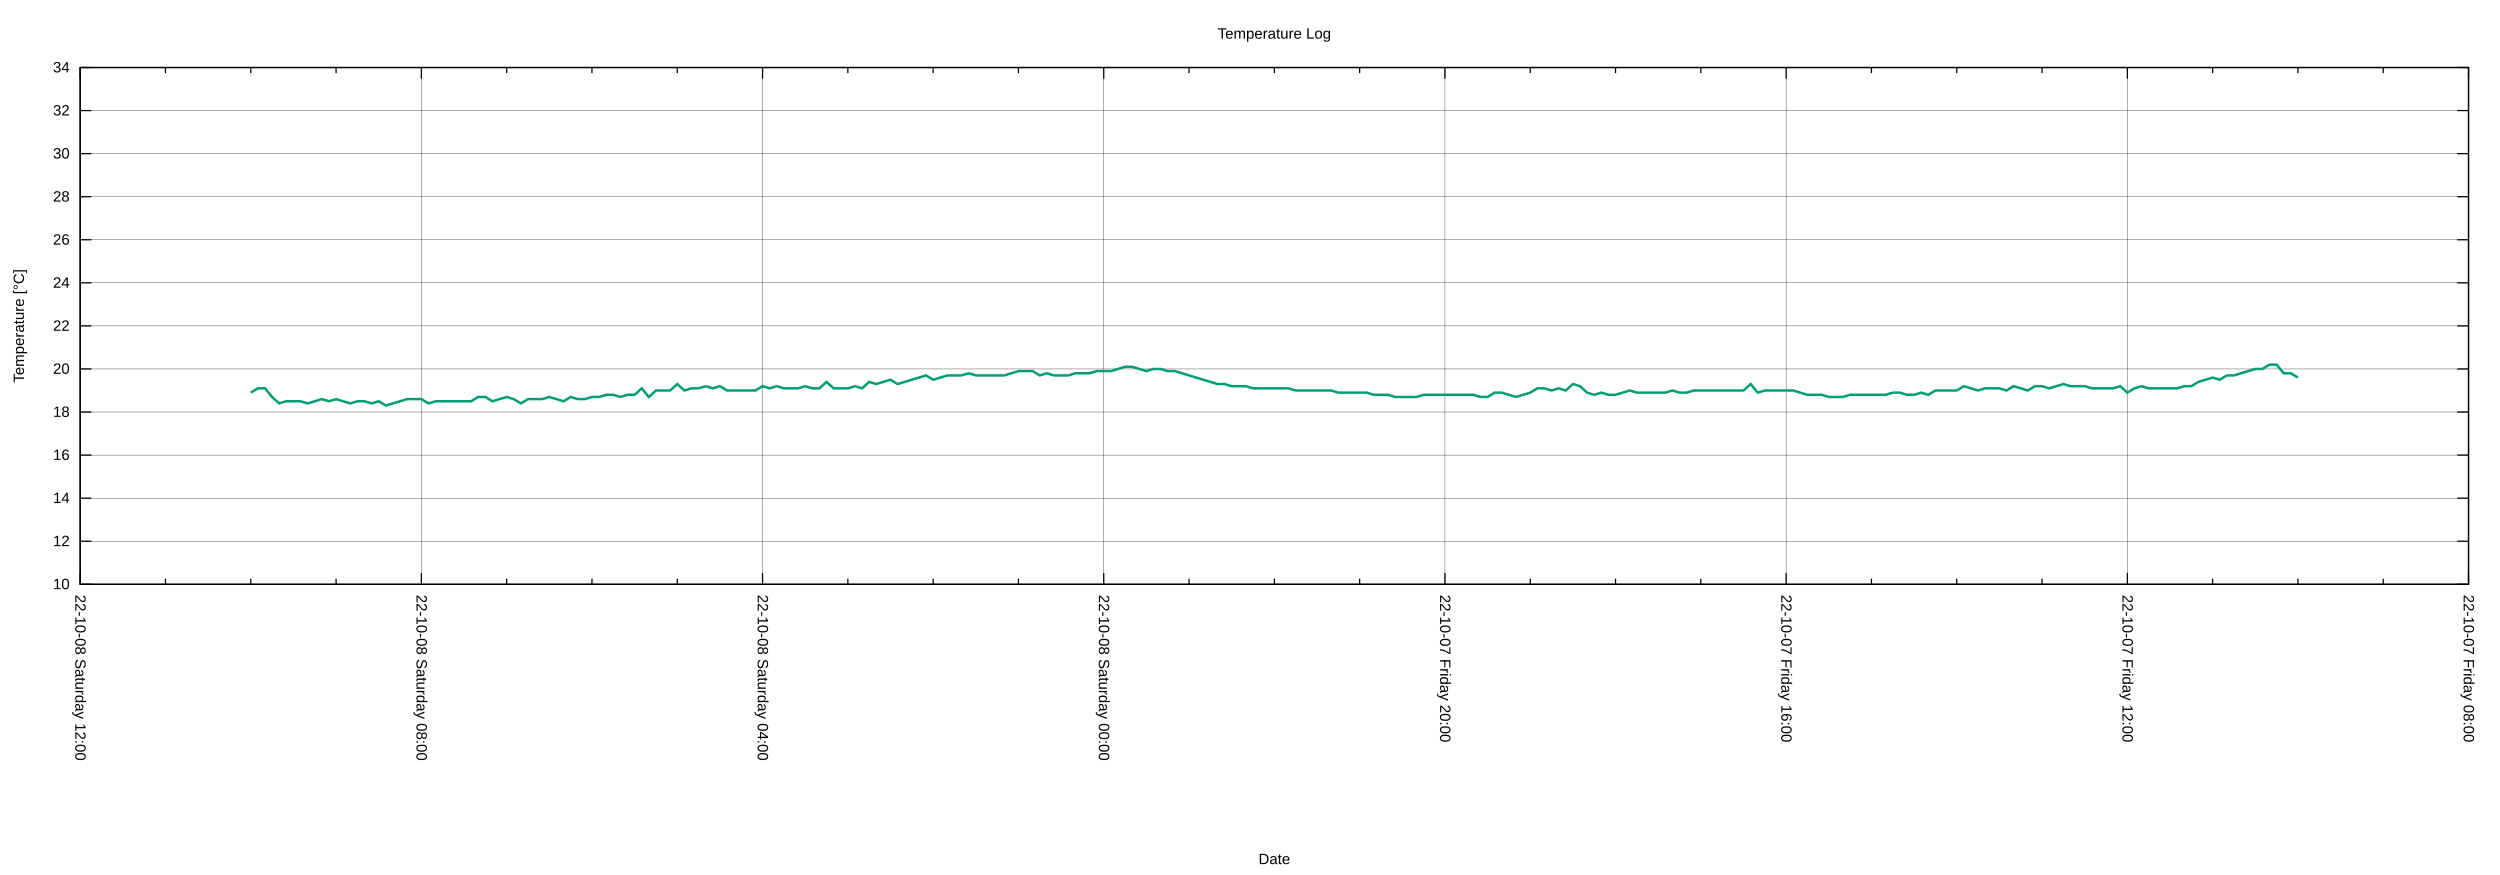
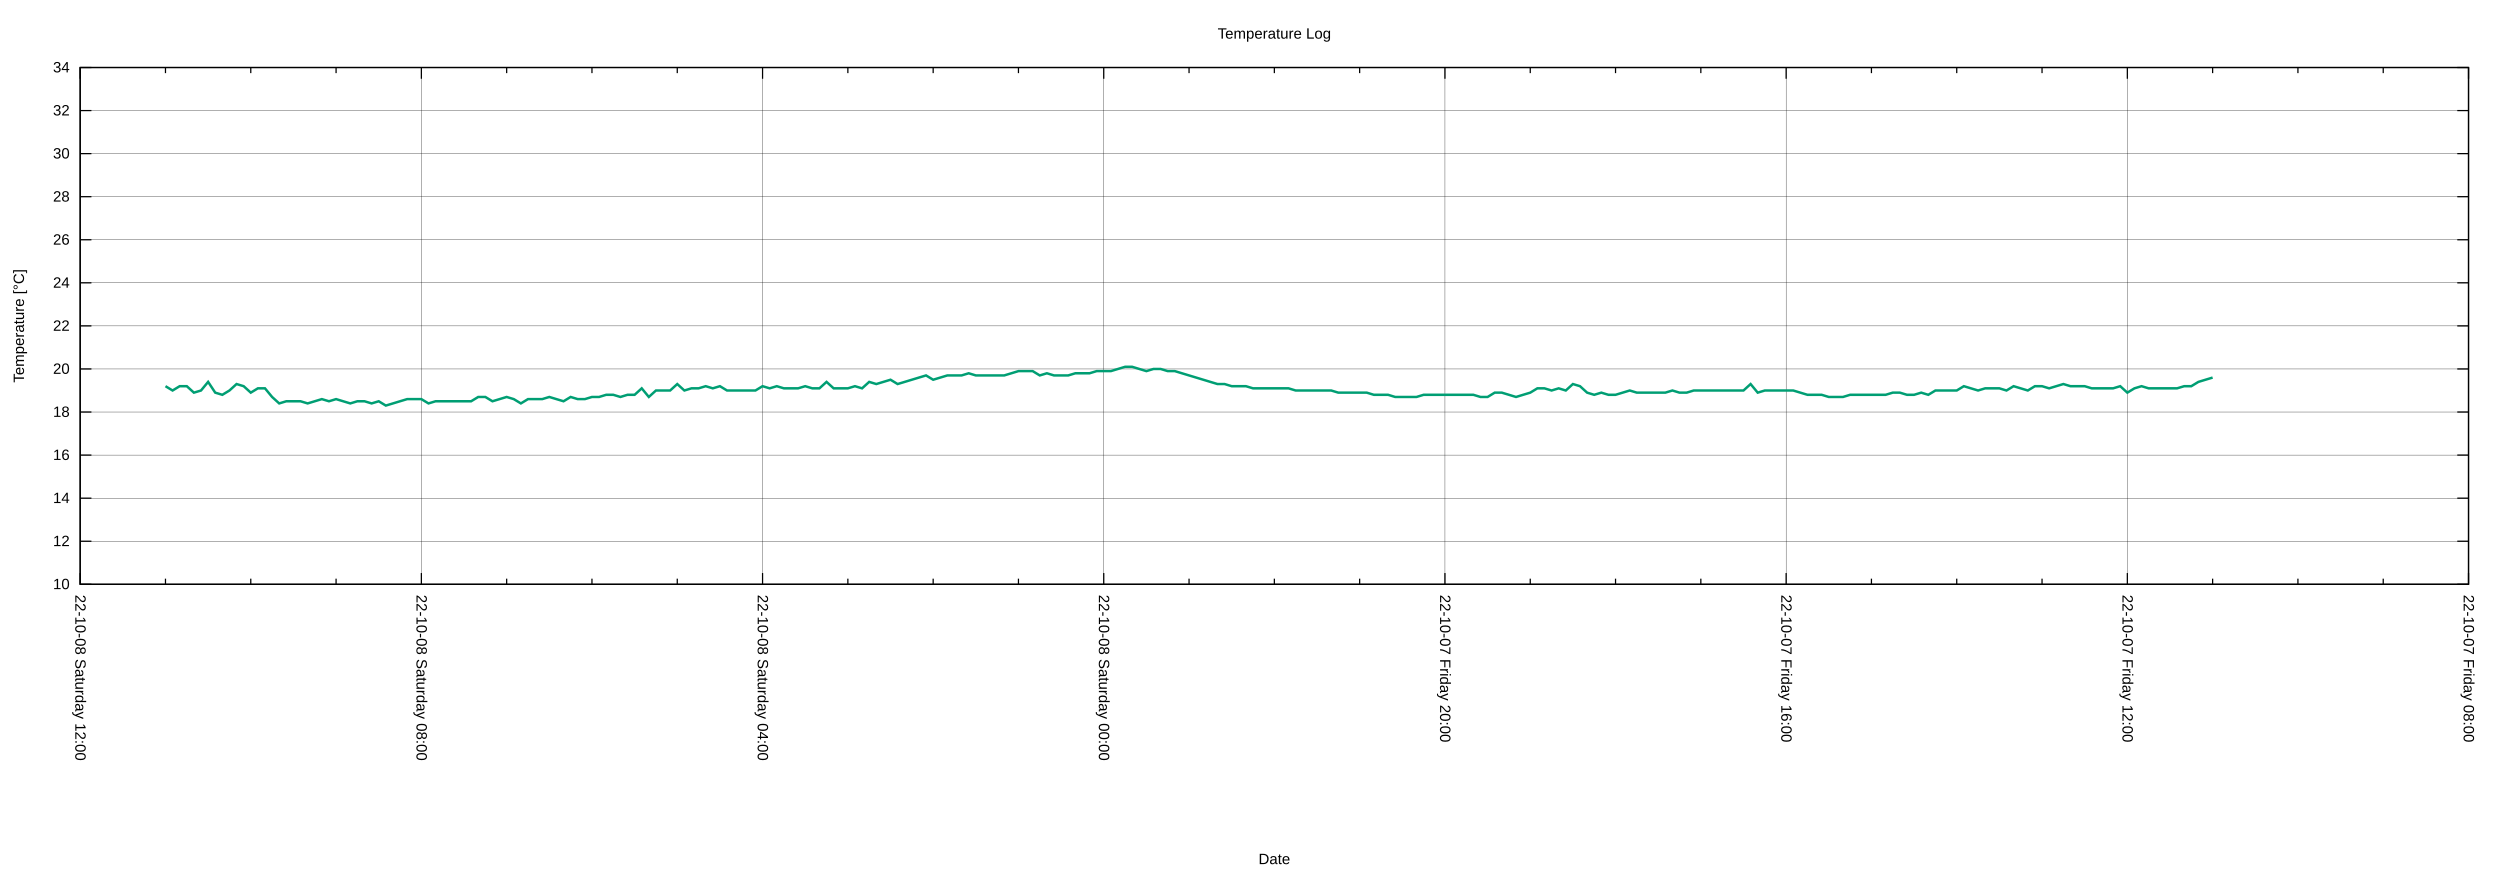
<svg xmlns="http://www.w3.org/2000/svg" xmlns:xlink="http://www.w3.org/1999/xlink" width="2000" height="700" viewBox="0 0 2000 700">
  <g id="gnuplot_canvas">
    <rect x="0" y="0" width="2000" height="700" fill="none" />
    <defs>
      <circle id="gpDot" r="0.5" stroke-width="0.5" stroke="currentColor" />
      <path id="gpPt0" stroke-width="0.222" stroke="currentColor" d="M-1,0 h2 M0,-1 v2" />
      <path id="gpPt1" stroke-width="0.222" stroke="currentColor" d="M-1,-1 L1,1 M1,-1 L-1,1" />
      <path id="gpPt2" stroke-width="0.222" stroke="currentColor" d="M-1,0 L1,0 M0,-1 L0,1 M-1,-1 L1,1 M-1,1 L1,-1" />
      <rect id="gpPt3" stroke-width="0.222" stroke="currentColor" x="-1" y="-1" width="2" height="2" />
      <rect id="gpPt4" stroke-width="0.222" stroke="currentColor" fill="currentColor" x="-1" y="-1" width="2" height="2" />
      <circle id="gpPt5" stroke-width="0.222" stroke="currentColor" cx="0" cy="0" r="1" />
      <use xlink:href="#gpPt5" id="gpPt6" fill="currentColor" stroke="none" />
      <path id="gpPt7" stroke-width="0.222" stroke="currentColor" d="M0,-1.33 L-1.33,0.67 L1.33,0.67 z" />
      <use xlink:href="#gpPt7" id="gpPt8" fill="currentColor" stroke="none" />
      <use xlink:href="#gpPt7" id="gpPt9" stroke="currentColor" transform="rotate(180)" />
      <use xlink:href="#gpPt9" id="gpPt10" fill="currentColor" stroke="none" />
      <use xlink:href="#gpPt3" id="gpPt11" stroke="currentColor" transform="rotate(45)" />
      <use xlink:href="#gpPt11" id="gpPt12" fill="currentColor" stroke="none" />
      <path id="gpPt13" stroke-width="0.222" stroke="currentColor" d="M0,1.330 L1.265,0.411 L0.782,-1.067 L-0.782,-1.076 L-1.265,0.411 z" />
      <use xlink:href="#gpPt13" id="gpPt14" fill="currentColor" stroke="none" />
      <filter id="textbox" filterUnits="objectBoundingBox" x="0" y="0" height="1" width="1">
        <feFlood flood-color="white" flood-opacity="1" result="bgnd" />
        <feComposite in="SourceGraphic" in2="bgnd" operator="atop" />
      </filter>
      <filter id="greybox" filterUnits="objectBoundingBox" x="0" y="0" height="1" width="1">
        <feFlood flood-color="lightgrey" flood-opacity="1" result="grey" />
        <feComposite in="SourceGraphic" in2="grey" operator="atop" />
      </filter>
    </defs>
    <g fill="none" color="white" stroke="currentColor" stroke-width="1.00" stroke-linecap="butt" stroke-linejoin="miter">
</g>
    <g fill="none" color="black" stroke="currentColor" stroke-width="1.00" stroke-linecap="butt" stroke-linejoin="miter">
</g>
    <g fill="none" color="black" stroke="black" stroke-width="0.25" stroke-linecap="butt" stroke-linejoin="miter">
</g>
    <g fill="none" color="black" stroke="currentColor" stroke-width="0.25" stroke-linecap="butt" stroke-linejoin="miter">
      <path stroke="black" class="gridline" d="M64.14,467.43 L1974.82,467.43  " />
    </g>
    <g fill="none" color="black" stroke="black" stroke-width="1.00" stroke-linecap="butt" stroke-linejoin="miter">
</g>
    <g fill="none" color="black" stroke="currentColor" stroke-width="1.00" stroke-linecap="butt" stroke-linejoin="miter">
      <path stroke="black" d="M64.14,467.43 L73.14,467.43 M1974.82,467.43 L1965.82,467.43  " />
      <g transform="translate(55.75,471.33)" stroke="none" fill="black" font-family="Arial" font-size="12.00" text-anchor="end">
        <text>
          <tspan font-family="Arial"> 10</tspan>
        </text>
      </g>
    </g>
    <g fill="none" color="black" stroke="currentColor" stroke-width="1.00" stroke-linecap="butt" stroke-linejoin="miter">
</g>
    <g fill="none" color="black" stroke="black" stroke-width="0.25" stroke-linecap="butt" stroke-linejoin="miter">
</g>
    <g fill="none" color="black" stroke="currentColor" stroke-width="0.25" stroke-linecap="butt" stroke-linejoin="miter">
      <path stroke="black" class="gridline" d="M64.14,432.98 L1974.82,432.98  " />
    </g>
    <g fill="none" color="black" stroke="black" stroke-width="1.00" stroke-linecap="butt" stroke-linejoin="miter">
</g>
    <g fill="none" color="black" stroke="currentColor" stroke-width="1.00" stroke-linecap="butt" stroke-linejoin="miter">
      <path stroke="black" d="M64.14,432.98 L73.14,432.98 M1974.82,432.98 L1965.82,432.98  " />
      <g transform="translate(55.75,436.88)" stroke="none" fill="black" font-family="Arial" font-size="12.00" text-anchor="end">
        <text>
          <tspan font-family="Arial"> 12</tspan>
        </text>
      </g>
    </g>
    <g fill="none" color="black" stroke="currentColor" stroke-width="1.00" stroke-linecap="butt" stroke-linejoin="miter">
</g>
    <g fill="none" color="black" stroke="black" stroke-width="0.25" stroke-linecap="butt" stroke-linejoin="miter">
</g>
    <g fill="none" color="black" stroke="currentColor" stroke-width="0.25" stroke-linecap="butt" stroke-linejoin="miter">
      <path stroke="black" class="gridline" d="M64.14,398.53 L1974.82,398.53  " />
    </g>
    <g fill="none" color="black" stroke="black" stroke-width="1.00" stroke-linecap="butt" stroke-linejoin="miter">
</g>
    <g fill="none" color="black" stroke="currentColor" stroke-width="1.00" stroke-linecap="butt" stroke-linejoin="miter">
      <path stroke="black" d="M64.14,398.53 L73.14,398.53 M1974.82,398.53 L1965.82,398.53  " />
      <g transform="translate(55.75,402.43)" stroke="none" fill="black" font-family="Arial" font-size="12.00" text-anchor="end">
        <text>
          <tspan font-family="Arial"> 14</tspan>
        </text>
      </g>
    </g>
    <g fill="none" color="black" stroke="currentColor" stroke-width="1.00" stroke-linecap="butt" stroke-linejoin="miter">
</g>
    <g fill="none" color="black" stroke="black" stroke-width="0.25" stroke-linecap="butt" stroke-linejoin="miter">
</g>
    <g fill="none" color="black" stroke="currentColor" stroke-width="0.25" stroke-linecap="butt" stroke-linejoin="miter">
      <path stroke="black" class="gridline" d="M64.14,364.07 L1974.82,364.07  " />
    </g>
    <g fill="none" color="black" stroke="black" stroke-width="1.00" stroke-linecap="butt" stroke-linejoin="miter">
</g>
    <g fill="none" color="black" stroke="currentColor" stroke-width="1.00" stroke-linecap="butt" stroke-linejoin="miter">
      <path stroke="black" d="M64.14,364.07 L73.14,364.07 M1974.82,364.07 L1965.82,364.07  " />
      <g transform="translate(55.75,367.97)" stroke="none" fill="black" font-family="Arial" font-size="12.00" text-anchor="end">
        <text>
          <tspan font-family="Arial"> 16</tspan>
        </text>
      </g>
    </g>
    <g fill="none" color="black" stroke="currentColor" stroke-width="1.00" stroke-linecap="butt" stroke-linejoin="miter">
</g>
    <g fill="none" color="black" stroke="black" stroke-width="0.25" stroke-linecap="butt" stroke-linejoin="miter">
</g>
    <g fill="none" color="black" stroke="currentColor" stroke-width="0.25" stroke-linecap="butt" stroke-linejoin="miter">
      <path stroke="black" class="gridline" d="M64.14,329.62 L1974.82,329.62  " />
    </g>
    <g fill="none" color="black" stroke="black" stroke-width="1.00" stroke-linecap="butt" stroke-linejoin="miter">
</g>
    <g fill="none" color="black" stroke="currentColor" stroke-width="1.00" stroke-linecap="butt" stroke-linejoin="miter">
      <path stroke="black" d="M64.14,329.62 L73.14,329.62 M1974.82,329.62 L1965.82,329.62  " />
      <g transform="translate(55.75,333.52)" stroke="none" fill="black" font-family="Arial" font-size="12.00" text-anchor="end">
        <text>
          <tspan font-family="Arial"> 18</tspan>
        </text>
      </g>
    </g>
    <g fill="none" color="black" stroke="currentColor" stroke-width="1.00" stroke-linecap="butt" stroke-linejoin="miter">
</g>
    <g fill="none" color="black" stroke="black" stroke-width="0.25" stroke-linecap="butt" stroke-linejoin="miter">
</g>
    <g fill="none" color="black" stroke="currentColor" stroke-width="0.25" stroke-linecap="butt" stroke-linejoin="miter">
      <path stroke="black" class="gridline" d="M64.14,295.17 L1974.82,295.17  " />
    </g>
    <g fill="none" color="black" stroke="black" stroke-width="1.00" stroke-linecap="butt" stroke-linejoin="miter">
</g>
    <g fill="none" color="black" stroke="currentColor" stroke-width="1.00" stroke-linecap="butt" stroke-linejoin="miter">
      <path stroke="black" d="M64.14,295.17 L73.14,295.17 M1974.82,295.17 L1965.82,295.17  " />
      <g transform="translate(55.75,299.07)" stroke="none" fill="black" font-family="Arial" font-size="12.00" text-anchor="end">
        <text>
          <tspan font-family="Arial"> 20</tspan>
        </text>
      </g>
    </g>
    <g fill="none" color="black" stroke="currentColor" stroke-width="1.00" stroke-linecap="butt" stroke-linejoin="miter">
</g>
    <g fill="none" color="black" stroke="black" stroke-width="0.25" stroke-linecap="butt" stroke-linejoin="miter">
</g>
    <g fill="none" color="black" stroke="currentColor" stroke-width="0.25" stroke-linecap="butt" stroke-linejoin="miter">
      <path stroke="black" class="gridline" d="M64.14,260.72 L1974.82,260.72  " />
    </g>
    <g fill="none" color="black" stroke="black" stroke-width="1.00" stroke-linecap="butt" stroke-linejoin="miter">
</g>
    <g fill="none" color="black" stroke="currentColor" stroke-width="1.00" stroke-linecap="butt" stroke-linejoin="miter">
      <path stroke="black" d="M64.14,260.72 L73.14,260.72 M1974.82,260.72 L1965.82,260.72  " />
      <g transform="translate(55.75,264.62)" stroke="none" fill="black" font-family="Arial" font-size="12.00" text-anchor="end">
        <text>
          <tspan font-family="Arial"> 22</tspan>
        </text>
      </g>
    </g>
    <g fill="none" color="black" stroke="currentColor" stroke-width="1.00" stroke-linecap="butt" stroke-linejoin="miter">
</g>
    <g fill="none" color="black" stroke="black" stroke-width="0.25" stroke-linecap="butt" stroke-linejoin="miter">
</g>
    <g fill="none" color="black" stroke="currentColor" stroke-width="0.25" stroke-linecap="butt" stroke-linejoin="miter">
      <path stroke="black" class="gridline" d="M64.14,226.27 L1974.82,226.27  " />
    </g>
    <g fill="none" color="black" stroke="black" stroke-width="1.00" stroke-linecap="butt" stroke-linejoin="miter">
</g>
    <g fill="none" color="black" stroke="currentColor" stroke-width="1.00" stroke-linecap="butt" stroke-linejoin="miter">
      <path stroke="black" d="M64.14,226.27 L73.14,226.27 M1974.82,226.27 L1965.82,226.27  " />
      <g transform="translate(55.75,230.17)" stroke="none" fill="black" font-family="Arial" font-size="12.00" text-anchor="end">
        <text>
          <tspan font-family="Arial"> 24</tspan>
        </text>
      </g>
    </g>
    <g fill="none" color="black" stroke="currentColor" stroke-width="1.00" stroke-linecap="butt" stroke-linejoin="miter">
</g>
    <g fill="none" color="black" stroke="black" stroke-width="0.25" stroke-linecap="butt" stroke-linejoin="miter">
</g>
    <g fill="none" color="black" stroke="currentColor" stroke-width="0.25" stroke-linecap="butt" stroke-linejoin="miter">
      <path stroke="black" class="gridline" d="M64.14,191.82 L1974.82,191.82  " />
    </g>
    <g fill="none" color="black" stroke="black" stroke-width="1.00" stroke-linecap="butt" stroke-linejoin="miter">
</g>
    <g fill="none" color="black" stroke="currentColor" stroke-width="1.00" stroke-linecap="butt" stroke-linejoin="miter">
      <path stroke="black" d="M64.14,191.82 L73.14,191.82 M1974.82,191.82 L1965.82,191.82  " />
      <g transform="translate(55.75,195.72)" stroke="none" fill="black" font-family="Arial" font-size="12.00" text-anchor="end">
        <text>
          <tspan font-family="Arial"> 26</tspan>
        </text>
      </g>
    </g>
    <g fill="none" color="black" stroke="currentColor" stroke-width="1.00" stroke-linecap="butt" stroke-linejoin="miter">
</g>
    <g fill="none" color="black" stroke="black" stroke-width="0.25" stroke-linecap="butt" stroke-linejoin="miter">
</g>
    <g fill="none" color="black" stroke="currentColor" stroke-width="0.25" stroke-linecap="butt" stroke-linejoin="miter">
      <path stroke="black" class="gridline" d="M64.14,157.36 L1974.82,157.36  " />
    </g>
    <g fill="none" color="black" stroke="black" stroke-width="1.00" stroke-linecap="butt" stroke-linejoin="miter">
</g>
    <g fill="none" color="black" stroke="currentColor" stroke-width="1.00" stroke-linecap="butt" stroke-linejoin="miter">
      <path stroke="black" d="M64.14,157.36 L73.14,157.36 M1974.82,157.36 L1965.82,157.36  " />
      <g transform="translate(55.75,161.26)" stroke="none" fill="black" font-family="Arial" font-size="12.00" text-anchor="end">
        <text>
          <tspan font-family="Arial"> 28</tspan>
        </text>
      </g>
    </g>
    <g fill="none" color="black" stroke="currentColor" stroke-width="1.00" stroke-linecap="butt" stroke-linejoin="miter">
</g>
    <g fill="none" color="black" stroke="black" stroke-width="0.25" stroke-linecap="butt" stroke-linejoin="miter">
</g>
    <g fill="none" color="black" stroke="currentColor" stroke-width="0.25" stroke-linecap="butt" stroke-linejoin="miter">
      <path stroke="black" class="gridline" d="M64.14,122.91 L1974.82,122.91  " />
    </g>
    <g fill="none" color="black" stroke="black" stroke-width="1.00" stroke-linecap="butt" stroke-linejoin="miter">
</g>
    <g fill="none" color="black" stroke="currentColor" stroke-width="1.00" stroke-linecap="butt" stroke-linejoin="miter">
      <path stroke="black" d="M64.14,122.91 L73.14,122.91 M1974.82,122.91 L1965.82,122.91  " />
      <g transform="translate(55.75,126.81)" stroke="none" fill="black" font-family="Arial" font-size="12.00" text-anchor="end">
        <text>
          <tspan font-family="Arial"> 30</tspan>
        </text>
      </g>
    </g>
    <g fill="none" color="black" stroke="currentColor" stroke-width="1.00" stroke-linecap="butt" stroke-linejoin="miter">
</g>
    <g fill="none" color="black" stroke="black" stroke-width="0.25" stroke-linecap="butt" stroke-linejoin="miter">
</g>
    <g fill="none" color="black" stroke="currentColor" stroke-width="0.25" stroke-linecap="butt" stroke-linejoin="miter">
      <path stroke="black" class="gridline" d="M64.14,88.46 L1974.82,88.46  " />
    </g>
    <g fill="none" color="black" stroke="black" stroke-width="1.00" stroke-linecap="butt" stroke-linejoin="miter">
</g>
    <g fill="none" color="black" stroke="currentColor" stroke-width="1.00" stroke-linecap="butt" stroke-linejoin="miter">
      <path stroke="black" d="M64.14,88.46 L73.14,88.46 M1974.82,88.46 L1965.82,88.46  " />
      <g transform="translate(55.75,92.36)" stroke="none" fill="black" font-family="Arial" font-size="12.00" text-anchor="end">
        <text>
          <tspan font-family="Arial"> 32</tspan>
        </text>
      </g>
    </g>
    <g fill="none" color="black" stroke="currentColor" stroke-width="1.00" stroke-linecap="butt" stroke-linejoin="miter">
</g>
    <g fill="none" color="black" stroke="black" stroke-width="0.25" stroke-linecap="butt" stroke-linejoin="miter">
</g>
    <g fill="none" color="black" stroke="currentColor" stroke-width="0.25" stroke-linecap="butt" stroke-linejoin="miter">
      <path stroke="black" class="gridline" d="M64.14,54.01 L1974.82,54.01  " />
    </g>
    <g fill="none" color="black" stroke="black" stroke-width="1.00" stroke-linecap="butt" stroke-linejoin="miter">
</g>
    <g fill="none" color="black" stroke="currentColor" stroke-width="1.00" stroke-linecap="butt" stroke-linejoin="miter">
      <path stroke="black" d="M64.14,54.01 L73.14,54.01 M1974.82,54.01 L1965.82,54.01  " />
      <g transform="translate(55.75,57.91)" stroke="none" fill="black" font-family="Arial" font-size="12.00" text-anchor="end">
        <text>
          <tspan font-family="Arial"> 34</tspan>
        </text>
      </g>
    </g>
    <g fill="none" color="black" stroke="currentColor" stroke-width="1.00" stroke-linecap="butt" stroke-linejoin="miter">
</g>
    <g fill="none" color="black" stroke="black" stroke-width="0.25" stroke-linecap="butt" stroke-linejoin="miter">
</g>
    <g fill="none" color="black" stroke="currentColor" stroke-width="0.25" stroke-linecap="butt" stroke-linejoin="miter">
      <path stroke="black" class="gridline" d="M1974.82,467.43 L1974.82,54.01  " />
    </g>
    <g fill="none" color="black" stroke="black" stroke-width="1.00" stroke-linecap="butt" stroke-linejoin="miter">
</g>
    <g fill="none" color="black" stroke="currentColor" stroke-width="1.00" stroke-linecap="butt" stroke-linejoin="miter">
      <path stroke="black" d="M1974.82,467.43 L1974.82,458.43 M1974.82,54.01 L1974.82,63.01  " />
      <g transform="translate(1970.92,475.82) rotate(90)" stroke="none" fill="black" font-family="Arial" font-size="12.00" text-anchor="start">
        <text>
          <tspan font-family="Arial">22-10-07 Friday 08:00</tspan>
        </text>
      </g>
    </g>
    <g fill="none" color="black" stroke="currentColor" stroke-width="1.00" stroke-linecap="butt" stroke-linejoin="miter">
      <path stroke="black" d="M1906.58,467.43 L1906.58,462.93 M1906.58,54.01 L1906.58,58.51 M1838.34,467.43 L1838.34,462.93 M1838.34,54.01 L1838.34,58.51   M1770.10,467.43 L1770.10,462.93 M1770.10,54.01 L1770.10,58.51  " />
    </g>
    <g fill="none" color="black" stroke="black" stroke-width="0.25" stroke-linecap="butt" stroke-linejoin="miter">
</g>
    <g fill="none" color="black" stroke="currentColor" stroke-width="0.25" stroke-linecap="butt" stroke-linejoin="miter">
      <path stroke="black" class="gridline" d="M1701.87,467.43 L1701.87,54.01  " />
    </g>
    <g fill="none" color="black" stroke="black" stroke-width="1.00" stroke-linecap="butt" stroke-linejoin="miter">
</g>
    <g fill="none" color="black" stroke="currentColor" stroke-width="1.00" stroke-linecap="butt" stroke-linejoin="miter">
      <path stroke="black" d="M1701.87,467.43 L1701.87,458.43 M1701.87,54.01 L1701.87,63.01  " />
      <g transform="translate(1697.97,475.82) rotate(90)" stroke="none" fill="black" font-family="Arial" font-size="12.00" text-anchor="start">
        <text>
          <tspan font-family="Arial">22-10-07 Friday 12:00</tspan>
        </text>
      </g>
    </g>
    <g fill="none" color="black" stroke="currentColor" stroke-width="1.00" stroke-linecap="butt" stroke-linejoin="miter">
      <path stroke="black" d="M1633.63,467.43 L1633.63,462.93 M1633.63,54.01 L1633.63,58.51 M1565.39,467.43 L1565.39,462.93 M1565.39,54.01 L1565.39,58.51   M1497.15,467.43 L1497.15,462.93 M1497.15,54.01 L1497.15,58.51  " />
    </g>
    <g fill="none" color="black" stroke="black" stroke-width="0.25" stroke-linecap="butt" stroke-linejoin="miter">
</g>
    <g fill="none" color="black" stroke="currentColor" stroke-width="0.25" stroke-linecap="butt" stroke-linejoin="miter">
      <path stroke="black" class="gridline" d="M1428.91,467.43 L1428.91,54.01  " />
    </g>
    <g fill="none" color="black" stroke="black" stroke-width="1.00" stroke-linecap="butt" stroke-linejoin="miter">
</g>
    <g fill="none" color="black" stroke="currentColor" stroke-width="1.00" stroke-linecap="butt" stroke-linejoin="miter">
      <path stroke="black" d="M1428.91,467.43 L1428.91,458.43 M1428.91,54.01 L1428.91,63.01  " />
      <g transform="translate(1425.01,475.82) rotate(90)" stroke="none" fill="black" font-family="Arial" font-size="12.00" text-anchor="start">
        <text>
          <tspan font-family="Arial">22-10-07 Friday 16:00</tspan>
        </text>
      </g>
    </g>
    <g fill="none" color="black" stroke="currentColor" stroke-width="1.00" stroke-linecap="butt" stroke-linejoin="miter">
      <path stroke="black" d="M1360.67,467.43 L1360.67,462.93 M1360.67,54.01 L1360.67,58.51 M1292.43,467.43 L1292.43,462.93 M1292.43,54.01 L1292.43,58.51   M1224.20,467.43 L1224.20,462.93 M1224.20,54.01 L1224.20,58.51  " />
    </g>
    <g fill="none" color="black" stroke="black" stroke-width="0.25" stroke-linecap="butt" stroke-linejoin="miter">
</g>
    <g fill="none" color="black" stroke="currentColor" stroke-width="0.25" stroke-linecap="butt" stroke-linejoin="miter">
      <path stroke="black" class="gridline" d="M1155.96,467.43 L1155.96,54.01  " />
    </g>
    <g fill="none" color="black" stroke="black" stroke-width="1.00" stroke-linecap="butt" stroke-linejoin="miter">
</g>
    <g fill="none" color="black" stroke="currentColor" stroke-width="1.00" stroke-linecap="butt" stroke-linejoin="miter">
      <path stroke="black" d="M1155.96,467.43 L1155.96,458.43 M1155.96,54.01 L1155.96,63.01  " />
      <g transform="translate(1152.06,475.82) rotate(90)" stroke="none" fill="black" font-family="Arial" font-size="12.00" text-anchor="start">
        <text>
          <tspan font-family="Arial">22-10-07 Friday 20:00</tspan>
        </text>
      </g>
    </g>
    <g fill="none" color="black" stroke="currentColor" stroke-width="1.00" stroke-linecap="butt" stroke-linejoin="miter">
      <path stroke="black" d="M1087.72,467.43 L1087.72,462.93 M1087.72,54.01 L1087.72,58.51 M1019.48,467.43 L1019.48,462.93 M1019.48,54.01 L1019.48,58.51   M951.24,467.43 L951.24,462.93 M951.24,54.01 L951.24,58.51  " />
    </g>
    <g fill="none" color="black" stroke="black" stroke-width="0.25" stroke-linecap="butt" stroke-linejoin="miter">
</g>
    <g fill="none" color="black" stroke="currentColor" stroke-width="0.25" stroke-linecap="butt" stroke-linejoin="miter">
      <path stroke="black" class="gridline" d="M883.00,467.43 L883.00,54.01  " />
    </g>
    <g fill="none" color="black" stroke="black" stroke-width="1.00" stroke-linecap="butt" stroke-linejoin="miter">
</g>
    <g fill="none" color="black" stroke="currentColor" stroke-width="1.00" stroke-linecap="butt" stroke-linejoin="miter">
      <path stroke="black" d="M883.00,467.43 L883.00,458.43 M883.00,54.01 L883.00,63.01  " />
      <g transform="translate(879.10,475.82) rotate(90)" stroke="none" fill="black" font-family="Arial" font-size="12.00" text-anchor="start">
        <text>
          <tspan font-family="Arial">22-10-08 Saturday 00:00</tspan>
        </text>
      </g>
    </g>
    <g fill="none" color="black" stroke="currentColor" stroke-width="1.00" stroke-linecap="butt" stroke-linejoin="miter">
      <path stroke="black" d="M814.76,467.43 L814.76,462.93 M814.76,54.01 L814.76,58.51 M746.53,467.43 L746.53,462.93 M746.53,54.01 L746.53,58.51   M678.29,467.43 L678.29,462.93 M678.29,54.01 L678.29,58.51  " />
    </g>
    <g fill="none" color="black" stroke="black" stroke-width="0.25" stroke-linecap="butt" stroke-linejoin="miter">
</g>
    <g fill="none" color="black" stroke="currentColor" stroke-width="0.25" stroke-linecap="butt" stroke-linejoin="miter">
      <path stroke="black" class="gridline" d="M610.05,467.43 L610.05,54.01  " />
    </g>
    <g fill="none" color="black" stroke="black" stroke-width="1.00" stroke-linecap="butt" stroke-linejoin="miter">
</g>
    <g fill="none" color="black" stroke="currentColor" stroke-width="1.00" stroke-linecap="butt" stroke-linejoin="miter">
      <path stroke="black" d="M610.05,467.43 L610.05,458.43 M610.05,54.01 L610.05,63.01  " />
      <g transform="translate(606.15,475.82) rotate(90)" stroke="none" fill="black" font-family="Arial" font-size="12.00" text-anchor="start">
        <text>
          <tspan font-family="Arial">22-10-08 Saturday 04:00</tspan>
        </text>
      </g>
    </g>
    <g fill="none" color="black" stroke="currentColor" stroke-width="1.00" stroke-linecap="butt" stroke-linejoin="miter">
      <path stroke="black" d="M541.81,467.43 L541.81,462.93 M541.81,54.01 L541.81,58.51 M473.57,467.43 L473.57,462.93 M473.57,54.01 L473.57,58.51   M405.33,467.43 L405.33,462.93 M405.33,54.01 L405.33,58.51  " />
    </g>
    <g fill="none" color="black" stroke="black" stroke-width="0.25" stroke-linecap="butt" stroke-linejoin="miter">
</g>
    <g fill="none" color="black" stroke="currentColor" stroke-width="0.25" stroke-linecap="butt" stroke-linejoin="miter">
      <path stroke="black" class="gridline" d="M337.09,467.43 L337.09,54.01  " />
    </g>
    <g fill="none" color="black" stroke="black" stroke-width="1.00" stroke-linecap="butt" stroke-linejoin="miter">
</g>
    <g fill="none" color="black" stroke="currentColor" stroke-width="1.00" stroke-linecap="butt" stroke-linejoin="miter">
      <path stroke="black" d="M337.09,467.43 L337.09,458.43 M337.09,54.01 L337.09,63.01  " />
      <g transform="translate(333.19,475.82) rotate(90)" stroke="none" fill="black" font-family="Arial" font-size="12.00" text-anchor="start">
        <text>
          <tspan font-family="Arial">22-10-08 Saturday 08:00</tspan>
        </text>
      </g>
    </g>
    <g fill="none" color="black" stroke="currentColor" stroke-width="1.00" stroke-linecap="butt" stroke-linejoin="miter">
      <path stroke="black" d="M268.86,467.43 L268.86,462.93 M268.86,54.01 L268.86,58.51 M200.62,467.43 L200.62,462.93 M200.62,54.01 L200.62,58.51   M132.38,467.43 L132.38,462.93 M132.38,54.01 L132.38,58.51  " />
    </g>
    <g fill="none" color="black" stroke="black" stroke-width="0.25" stroke-linecap="butt" stroke-linejoin="miter">
</g>
    <g fill="none" color="black" stroke="currentColor" stroke-width="0.25" stroke-linecap="butt" stroke-linejoin="miter">
      <path stroke="black" class="gridline" d="M64.14,467.43 L64.14,54.01  " />
    </g>
    <g fill="none" color="black" stroke="black" stroke-width="1.00" stroke-linecap="butt" stroke-linejoin="miter">
</g>
    <g fill="none" color="black" stroke="currentColor" stroke-width="1.00" stroke-linecap="butt" stroke-linejoin="miter">
      <path stroke="black" d="M64.14,467.43 L64.14,458.43 M64.14,54.01 L64.14,63.01  " />
      <g transform="translate(60.24,475.82) rotate(90)" stroke="none" fill="black" font-family="Arial" font-size="12.00" text-anchor="start">
        <text>
          <tspan font-family="Arial">22-10-08 Saturday 12:00</tspan>
        </text>
      </g>
    </g>
    <g fill="none" color="black" stroke="currentColor" stroke-width="1.00" stroke-linecap="butt" stroke-linejoin="miter">
</g>
    <g fill="none" color="black" stroke="currentColor" stroke-width="1.00" stroke-linecap="butt" stroke-linejoin="miter">
      <path stroke="black" d="M64.14,54.01 L64.14,467.43 L1974.82,467.43 L1974.82,54.01 L64.14,54.01 Z  " />
    </g>
    <g fill="none" color="black" stroke="currentColor" stroke-width="1.00" stroke-linecap="butt" stroke-linejoin="miter">
      <g transform="translate(19.18,260.72) rotate(270)" stroke="none" fill="black" font-family="Arial" font-size="12.00" text-anchor="middle">
        <text>
          <tspan font-family="Arial">Temperature [°C]</tspan>
        </text>
      </g>
    </g>
    <g fill="none" color="black" stroke="currentColor" stroke-width="1.00" stroke-linecap="butt" stroke-linejoin="miter">
      <g transform="translate(1019.48,691.30)" stroke="none" fill="black" font-family="Arial" font-size="12.00" text-anchor="middle">
        <text>
          <tspan font-family="Arial">Date</tspan>
        </text>
      </g>
    </g>
    <g fill="none" color="black" stroke="currentColor" stroke-width="1.00" stroke-linecap="butt" stroke-linejoin="miter">
</g>
    <g id="gnuplot_plot_1">
      <g fill="none" color="white" stroke="currentColor" stroke-width="2.00" stroke-linecap="butt" stroke-linejoin="miter">
</g>
      <g fill="none" color="black" stroke="currentColor" stroke-width="2.00" stroke-linecap="butt" stroke-linejoin="miter">
-         <path stroke="rgb(  0, 158, 115)" d="M200.62,314.12 L206.30,310.67 L211.99,310.67 L217.68,317.57 L223.36,322.73 L229.05,321.01 L234.74,321.01 L240.42,321.01   L246.11,322.73 L251.80,321.01 L257.48,319.29 L263.17,321.01 L268.86,319.29 L274.54,321.01 L280.23,322.73 L285.92,321.01   L291.60,321.01 L297.29,322.73 L302.98,321.01 L308.66,324.46 L314.35,322.73 L320.03,321.01 L325.72,319.29 L331.41,319.29   L337.09,319.29 L342.78,322.73 L348.47,321.01 L354.15,321.01 L359.84,321.01 L365.53,321.01 L371.21,321.01 L376.90,321.01   L382.59,317.57 L388.27,317.57 L393.96,321.01 L399.65,319.29 L405.33,317.57 L411.02,319.29 L416.71,322.73 L422.39,319.29   L428.08,319.29 L433.77,319.29 L439.45,317.57 L445.14,319.29 L450.83,321.01 L456.51,317.57 L462.20,319.29 L467.88,319.29   L473.57,317.57 L479.26,317.57 L484.94,315.84 L490.63,315.84 L496.32,317.57 L502.00,315.84 L507.69,315.84 L513.38,310.67   L519.06,317.57 L524.75,312.40 L530.44,312.40 L536.12,312.40 L541.81,307.23 L547.50,312.40 L553.18,310.67 L558.87,310.67   L564.56,308.95 L570.24,310.67 L575.93,308.95 L581.62,312.40 L587.30,312.40 L592.99,312.40 L598.68,312.40 L604.36,312.40   L610.05,308.95 L615.74,310.67 L621.42,308.95 L627.11,310.67 L632.79,310.67 L638.48,310.67 L644.17,308.95 L649.85,310.67   L655.54,310.67 L661.23,305.51 L666.91,310.67 L672.60,310.67 L678.29,310.67 L683.97,308.95 L689.66,310.67 L695.35,305.51   L701.03,307.23 L706.72,305.51 L712.41,303.78 L718.09,307.23 L723.78,305.51 L729.47,303.78 L735.15,302.06 L740.84,300.34   L746.53,303.78 L752.21,302.06 L757.90,300.34 L763.59,300.34 L769.27,300.34 L774.96,298.62 L780.65,300.34 L786.33,300.34   L792.02,300.34 L797.70,300.34 L803.39,300.34 L809.08,298.62 L814.76,296.89 L820.45,296.89 L826.14,296.89 L831.82,300.34   L837.51,298.62 L843.20,300.34 L848.88,300.34 L854.57,300.34 L860.26,298.62 L865.94,298.62 L871.63,298.62 L877.32,296.89   L883.00,296.89 L888.69,296.89 L894.38,295.17 L900.06,293.45 L905.75,293.45 L911.44,295.17 L917.12,296.89 L922.81,295.17   L928.50,295.17 L934.18,296.89 L939.87,296.89 L945.55,298.62 L951.24,300.34 L956.93,302.06 L962.61,303.78 L968.30,305.51   L973.99,307.23 L979.67,307.23 L985.36,308.95 L991.05,308.95 L996.73,308.95 L1002.42,310.67 L1008.11,310.67 L1013.79,310.67   L1019.48,310.67 L1025.17,310.67 L1030.85,310.67 L1036.54,312.40 L1042.23,312.40 L1047.91,312.40 L1053.60,312.40 L1059.29,312.40   L1064.97,312.40 L1070.66,314.12 L1076.35,314.12 L1082.03,314.12 L1087.72,314.12 L1093.41,314.12 L1099.09,315.84 L1104.78,315.84   L1110.46,315.84 L1116.15,317.57 L1121.84,317.57 L1127.52,317.57 L1133.21,317.57 L1138.90,315.84 L1144.58,315.84 L1150.27,315.84   L1155.96,315.84 L1161.64,315.84 L1167.33,315.84 L1173.02,315.84 L1178.70,315.84 L1184.39,317.57 L1190.08,317.57 L1195.76,314.12   L1201.45,314.12 L1207.14,315.84 L1212.82,317.57 L1218.51,315.84 L1224.20,314.12 L1229.88,310.67 L1235.57,310.67 L1241.26,312.40   L1246.94,310.67 L1252.63,312.40 L1258.32,307.23 L1264.00,308.95 L1269.69,314.12 L1275.37,315.84 L1281.06,314.12 L1286.75,315.84   L1292.43,315.84 L1298.12,314.12 L1303.81,312.40 L1309.49,314.12 L1315.18,314.12 L1320.87,314.12 L1326.55,314.12 L1332.24,314.12   L1337.93,312.40 L1343.61,314.12 L1349.30,314.12 L1354.99,312.40 L1360.67,312.40 L1366.36,312.40 L1372.05,312.40 L1377.73,312.40   L1383.42,312.40 L1389.11,312.40 L1394.79,312.40 L1400.48,307.23 L1406.17,314.12 L1411.85,312.40 L1417.54,312.40 L1423.22,312.40   L1428.91,312.40 L1434.60,312.40 L1440.28,314.12 L1445.97,315.84 L1451.66,315.84 L1457.34,315.84 L1463.03,317.57 L1468.72,317.57   L1474.40,317.57 L1480.09,315.84 L1485.78,315.84 L1491.46,315.84 L1497.15,315.84 L1502.84,315.84 L1508.52,315.84 L1514.21,314.12   L1519.90,314.12 L1525.58,315.84 L1531.27,315.84 L1536.96,314.12 L1542.64,315.84 L1548.33,312.40 L1554.02,312.40 L1559.70,312.40   L1565.39,312.40 L1571.08,308.95 L1576.76,310.67 L1582.45,312.40 L1588.13,310.67 L1593.82,310.67 L1599.51,310.67 L1605.19,312.40   L1610.88,308.95 L1616.57,310.67 L1622.25,312.40 L1627.94,308.95 L1633.63,308.95 L1639.31,310.67 L1645.00,308.95 L1650.69,307.23   L1656.37,308.95 L1662.06,308.95 L1667.75,308.95 L1673.43,310.67 L1679.12,310.67 L1684.81,310.67 L1690.49,310.67 L1696.18,308.95   L1701.87,314.12 L1707.55,310.67 L1713.24,308.95 L1718.93,310.67 L1724.61,310.67 L1730.30,310.67 L1735.99,310.67 L1741.67,310.67   L1747.36,308.95 L1753.04,308.95 L1758.73,305.51 L1764.42,303.78 L1770.10,302.06 L1775.79,303.78 L1781.48,300.34 L1787.16,300.34   L1792.85,298.62 L1798.54,296.89 L1804.22,295.17 L1809.91,295.17 L1815.60,291.73 L1821.28,291.73 L1826.97,298.62 L1832.66,298.62   L1838.34,302.06  " />
+         <path stroke="rgb(  0, 158, 115)" d="M132.38,308.95 L138.07,312.40 L143.75,308.95 L149.44,308.95 L155.12,314.12 L160.81,312.40 L166.50,305.51 L172.18,314.12   L177.87,315.84 L183.56,312.40 L189.24,307.23 L194.93,308.95 L200.62,314.12 L206.30,310.67 L211.99,310.67 L217.68,317.57   L223.36,322.73 L229.05,321.01 L234.74,321.01 L240.42,321.01 L246.11,322.73 L251.80,321.01 L257.48,319.29 L263.17,321.01   L268.86,319.29 L274.54,321.01 L280.23,322.73 L285.92,321.01 L291.60,321.01 L297.29,322.73 L302.98,321.01 L308.66,324.46   L314.35,322.73 L320.03,321.01 L325.72,319.29 L331.41,319.29 L337.09,319.29 L342.78,322.73 L348.47,321.01 L354.15,321.01   L359.84,321.01 L365.53,321.01 L371.21,321.01 L376.90,321.01 L382.59,317.57 L388.27,317.57 L393.96,321.01 L399.65,319.29   L405.33,317.57 L411.02,319.29 L416.71,322.73 L422.39,319.29 L428.08,319.29 L433.77,319.29 L439.45,317.57 L445.14,319.29   L450.83,321.01 L456.51,317.57 L462.20,319.29 L467.88,319.29 L473.57,317.57 L479.26,317.57 L484.94,315.84 L490.63,315.84   L496.32,317.57 L502.00,315.84 L507.69,315.84 L513.38,310.67 L519.06,317.57 L524.75,312.40 L530.44,312.40 L536.12,312.40   L541.81,307.23 L547.50,312.40 L553.18,310.67 L558.87,310.67 L564.56,308.95 L570.24,310.67 L575.93,308.95 L581.62,312.40   L587.30,312.40 L592.99,312.40 L598.68,312.40 L604.36,312.40 L610.05,308.95 L615.74,310.67 L621.42,308.95 L627.11,310.67   L632.79,310.67 L638.48,310.67 L644.17,308.95 L649.85,310.67 L655.54,310.67 L661.23,305.51 L666.91,310.67 L672.60,310.67   L678.29,310.67 L683.97,308.95 L689.66,310.67 L695.35,305.51 L701.03,307.23 L706.72,305.51 L712.41,303.78 L718.09,307.23   L723.78,305.51 L729.47,303.78 L735.15,302.06 L740.84,300.34 L746.53,303.78 L752.21,302.06 L757.90,300.34 L763.59,300.34   L769.27,300.34 L774.96,298.62 L780.65,300.34 L786.33,300.34 L792.02,300.34 L797.70,300.34 L803.39,300.34 L809.08,298.62   L814.76,296.89 L820.45,296.89 L826.14,296.89 L831.82,300.34 L837.51,298.62 L843.20,300.34 L848.88,300.34 L854.57,300.34   L860.26,298.62 L865.94,298.62 L871.63,298.62 L877.32,296.89 L883.00,296.89 L888.69,296.89 L894.38,295.17 L900.06,293.45   L905.75,293.45 L911.44,295.17 L917.12,296.89 L922.81,295.17 L928.50,295.17 L934.18,296.89 L939.87,296.89 L945.55,298.62   L951.24,300.34 L956.93,302.06 L962.61,303.78 L968.30,305.51 L973.99,307.23 L979.67,307.23 L985.36,308.95 L991.05,308.95   L996.73,308.95 L1002.42,310.67 L1008.11,310.67 L1013.79,310.67 L1019.48,310.67 L1025.17,310.67 L1030.85,310.67 L1036.54,312.40   L1042.23,312.40 L1047.91,312.40 L1053.60,312.40 L1059.29,312.40 L1064.97,312.40 L1070.66,314.12 L1076.35,314.12 L1082.03,314.12   L1087.72,314.12 L1093.41,314.12 L1099.09,315.84 L1104.78,315.84 L1110.46,315.84 L1116.15,317.57 L1121.84,317.57 L1127.52,317.57   L1133.21,317.57 L1138.90,315.84 L1144.58,315.84 L1150.27,315.84 L1155.96,315.84 L1161.64,315.84 L1167.33,315.84 L1173.02,315.84   L1178.70,315.84 L1184.39,317.57 L1190.08,317.57 L1195.76,314.12 L1201.45,314.12 L1207.14,315.84 L1212.82,317.57 L1218.51,315.84   L1224.20,314.12 L1229.88,310.67 L1235.57,310.67 L1241.26,312.40 L1246.94,310.67 L1252.63,312.40 L1258.32,307.23 L1264.00,308.95   L1269.69,314.12 L1275.37,315.84 L1281.06,314.12 L1286.75,315.84 L1292.43,315.84 L1298.12,314.12 L1303.81,312.40 L1309.49,314.12   L1315.18,314.12 L1320.87,314.12 L1326.55,314.12 L1332.24,314.12 L1337.93,312.40 L1343.61,314.12 L1349.30,314.12 L1354.99,312.40   L1360.67,312.40 L1366.36,312.40 L1372.05,312.40 L1377.73,312.40 L1383.42,312.40 L1389.11,312.40 L1394.79,312.40 L1400.48,307.23   L1406.17,314.12 L1411.85,312.40 L1417.54,312.40 L1423.22,312.40 L1428.91,312.40 L1434.60,312.40 L1440.28,314.12 L1445.97,315.84   L1451.66,315.84 L1457.34,315.84 L1463.03,317.57 L1468.72,317.57 L1474.40,317.57 L1480.09,315.84 L1485.78,315.84 L1491.46,315.84   L1497.15,315.84 L1502.84,315.84 L1508.52,315.84 L1514.21,314.12 L1519.90,314.12 L1525.58,315.84 L1531.27,315.84 L1536.96,314.12   L1542.64,315.84 L1548.33,312.40 L1554.02,312.40 L1559.70,312.40 L1565.39,312.40 L1571.08,308.95 L1576.76,310.67 L1582.45,312.40   L1588.13,310.67 L1593.82,310.67 L1599.51,310.67 L1605.19,312.40 L1610.88,308.95 L1616.57,310.67 L1622.25,312.40 L1627.94,308.95   L1633.63,308.95 L1639.31,310.67 L1645.00,308.95 L1650.69,307.23 L1656.37,308.95 L1662.06,308.95 L1667.75,308.95 L1673.43,310.67   L1679.12,310.67 L1684.81,310.67 L1690.49,310.67 L1696.18,308.95 L1701.87,314.12 L1707.55,310.67 L1713.24,308.95 L1718.93,310.67   L1724.61,310.67 L1730.30,310.67 L1735.99,310.67 L1741.67,310.67 L1747.36,308.95 L1753.04,308.95 L1758.73,305.51 L1764.42,303.78   L1770.10,302.06  " />
      </g>
    </g>
    <g fill="none" color="black" stroke="currentColor" stroke-width="2.00" stroke-linecap="butt" stroke-linejoin="miter">
</g>
    <g fill="none" color="black" stroke="black" stroke-width="1.00" stroke-linecap="butt" stroke-linejoin="miter">
</g>
    <g fill="none" color="black" stroke="currentColor" stroke-width="1.00" stroke-linecap="butt" stroke-linejoin="miter">
      <path stroke="black" d="M64.14,54.01 L64.14,467.43 L1974.82,467.43 L1974.82,54.01 L64.14,54.01 Z  " />
    </g>
    <g fill="none" color="black" stroke="currentColor" stroke-width="1.00" stroke-linecap="butt" stroke-linejoin="miter">
      <g transform="translate(1019.48,30.91)" stroke="none" fill="black" font-family="Arial" font-size="12.00" text-anchor="middle">
        <text>
          <tspan font-family="Arial">Temperature Log</tspan>
        </text>
      </g>
    </g>
    <g fill="none" color="black" stroke="currentColor" stroke-width="1.00" stroke-linecap="butt" stroke-linejoin="miter">
</g>
  </g>
</svg>
